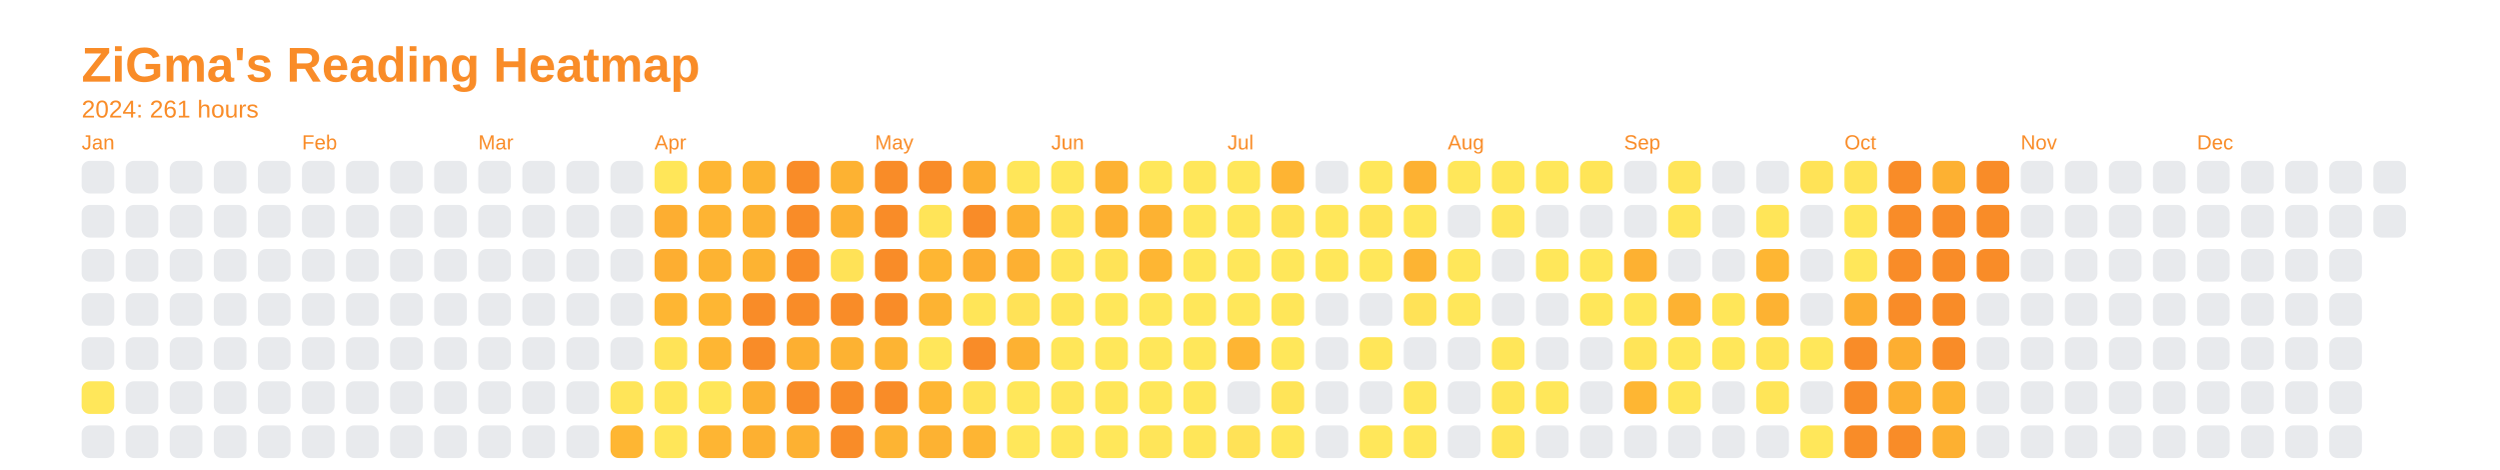
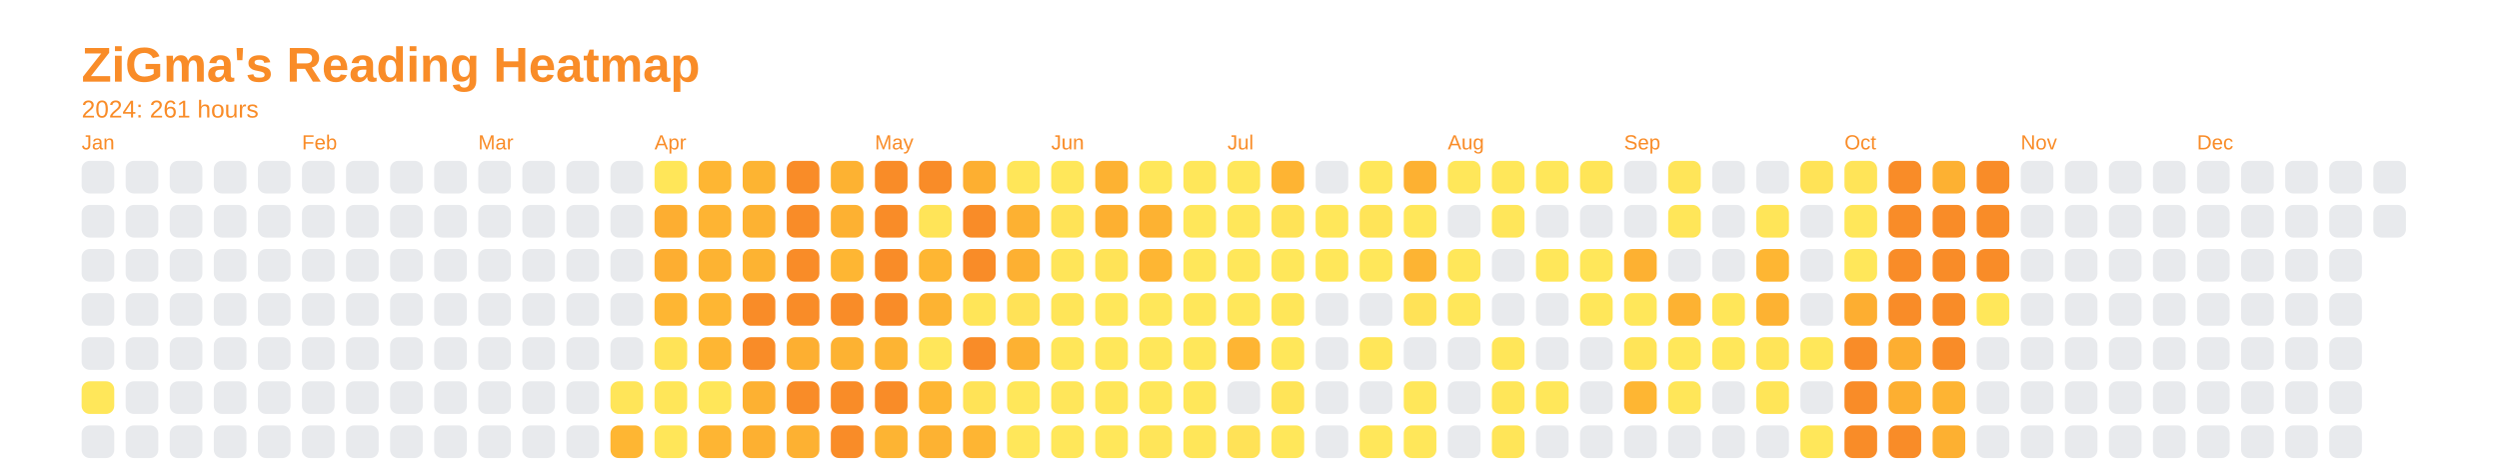
<svg xmlns="http://www.w3.org/2000/svg" baseProfile="full" height="57.5mm" version="1.1" viewBox="0,0,306.2,57.5" width="306.2mm">
  <defs />
  <rect fill="none" height="57.5" width="306.2" x="0" y="0" />
  <text fill="#f98c28" style="font-size:6px; font-family:Arial; font-weight:bold;" x="10" y="10">ZiGma's Reading Heatmap</text>
  <text fill="#f98c28" style="font-size:3px; font-family:Arial;" x="10" y="14.4">2024: 261 hours</text>
  <text fill="#f98c28" style="font-size:2.5px; font-family:Arial" x="10" y="18.3">Jan</text>
  <rect fill="#e8eaed" height="4" rx="1" ry="1" width="4" x="10" y="19.7" />
  <rect fill="#e8eaed" height="4" rx="1" ry="1" width="4" x="10" y="25.1" />
  <rect fill="#e8eaed" height="4" rx="1" ry="1" width="4" x="10" y="30.5" />
  <rect fill="#e8eaed" height="4" rx="1" ry="1" width="4" x="10" y="35.9" />
  <rect fill="#e8eaed" height="4" rx="1" ry="1" width="4" x="10" y="41.3" />
  <rect fill="#ffe75a" height="4" rx="1" ry="1" width="4" x="10" y="46.7" />
  <rect fill="#e8eaed" height="4" rx="1" ry="1" width="4" x="10" y="52.1" />
  <rect fill="#e8eaed" height="4" rx="1" ry="1" width="4" x="15.4" y="19.7" />
  <rect fill="#e8eaed" height="4" rx="1" ry="1" width="4" x="15.4" y="25.1" />
  <rect fill="#e8eaed" height="4" rx="1" ry="1" width="4" x="15.4" y="30.5" />
  <rect fill="#e8eaed" height="4" rx="1" ry="1" width="4" x="15.4" y="35.9" />
  <rect fill="#e8eaed" height="4" rx="1" ry="1" width="4" x="15.4" y="41.3" />
  <rect fill="#e8eaed" height="4" rx="1" ry="1" width="4" x="15.4" y="46.7" />
  <rect fill="#e8eaed" height="4" rx="1" ry="1" width="4" x="15.4" y="52.1" />
  <rect fill="#e8eaed" height="4" rx="1" ry="1" width="4" x="20.8" y="19.7" />
  <rect fill="#e8eaed" height="4" rx="1" ry="1" width="4" x="20.8" y="25.1" />
  <rect fill="#e8eaed" height="4" rx="1" ry="1" width="4" x="20.8" y="30.5" />
  <rect fill="#e8eaed" height="4" rx="1" ry="1" width="4" x="20.8" y="35.9" />
  <rect fill="#e8eaed" height="4" rx="1" ry="1" width="4" x="20.8" y="41.3" />
  <rect fill="#e8eaed" height="4" rx="1" ry="1" width="4" x="20.8" y="46.7" />
  <rect fill="#e8eaed" height="4" rx="1" ry="1" width="4" x="20.8" y="52.1" />
  <rect fill="#e8eaed" height="4" rx="1" ry="1" width="4" x="26.2" y="19.7" />
  <rect fill="#e8eaed" height="4" rx="1" ry="1" width="4" x="26.2" y="25.1" />
  <rect fill="#e8eaed" height="4" rx="1" ry="1" width="4" x="26.2" y="30.5" />
  <rect fill="#e8eaed" height="4" rx="1" ry="1" width="4" x="26.2" y="35.9" />
  <rect fill="#e8eaed" height="4" rx="1" ry="1" width="4" x="26.2" y="41.3" />
  <rect fill="#e8eaed" height="4" rx="1" ry="1" width="4" x="26.2" y="46.7" />
  <rect fill="#e8eaed" height="4" rx="1" ry="1" width="4" x="26.2" y="52.1" />
  <rect fill="#e8eaed" height="4" rx="1" ry="1" width="4" x="31.6" y="19.7" />
  <rect fill="#e8eaed" height="4" rx="1" ry="1" width="4" x="31.6" y="25.1" />
  <rect fill="#e8eaed" height="4" rx="1" ry="1" width="4" x="31.6" y="30.5" />
  <rect fill="#e8eaed" height="4" rx="1" ry="1" width="4" x="31.6" y="35.9" />
  <rect fill="#e8eaed" height="4" rx="1" ry="1" width="4" x="31.6" y="41.3" />
  <rect fill="#e8eaed" height="4" rx="1" ry="1" width="4" x="31.6" y="46.7" />
  <rect fill="#e8eaed" height="4" rx="1" ry="1" width="4" x="31.6" y="52.1" />
  <text fill="#f98c28" style="font-size:2.5px; font-family:Arial" x="37.0" y="18.3">Feb</text>
  <rect fill="#e8eaed" height="4" rx="1" ry="1" width="4" x="37.0" y="19.7" />
  <rect fill="#e8eaed" height="4" rx="1" ry="1" width="4" x="37.0" y="25.1" />
  <rect fill="#e8eaed" height="4" rx="1" ry="1" width="4" x="37.0" y="30.5" />
  <rect fill="#e8eaed" height="4" rx="1" ry="1" width="4" x="37.0" y="35.9" />
  <rect fill="#e8eaed" height="4" rx="1" ry="1" width="4" x="37.0" y="41.3" />
  <rect fill="#e8eaed" height="4" rx="1" ry="1" width="4" x="37.0" y="46.7" />
  <rect fill="#e8eaed" height="4" rx="1" ry="1" width="4" x="37.0" y="52.1" />
  <rect fill="#e8eaed" height="4" rx="1" ry="1" width="4" x="42.4" y="19.7" />
  <rect fill="#e8eaed" height="4" rx="1" ry="1" width="4" x="42.4" y="25.1" />
  <rect fill="#e8eaed" height="4" rx="1" ry="1" width="4" x="42.4" y="30.5" />
  <rect fill="#e8eaed" height="4" rx="1" ry="1" width="4" x="42.4" y="35.9" />
  <rect fill="#e8eaed" height="4" rx="1" ry="1" width="4" x="42.4" y="41.3" />
  <rect fill="#e8eaed" height="4" rx="1" ry="1" width="4" x="42.4" y="46.7" />
  <rect fill="#e8eaed" height="4" rx="1" ry="1" width="4" x="42.4" y="52.1" />
  <rect fill="#e8eaed" height="4" rx="1" ry="1" width="4" x="47.8" y="19.7" />
  <rect fill="#e8eaed" height="4" rx="1" ry="1" width="4" x="47.8" y="25.1" />
  <rect fill="#e8eaed" height="4" rx="1" ry="1" width="4" x="47.8" y="30.5" />
  <rect fill="#e8eaed" height="4" rx="1" ry="1" width="4" x="47.8" y="35.9" />
  <rect fill="#e8eaed" height="4" rx="1" ry="1" width="4" x="47.8" y="41.3" />
  <rect fill="#e8eaed" height="4" rx="1" ry="1" width="4" x="47.8" y="46.7" />
  <rect fill="#e8eaed" height="4" rx="1" ry="1" width="4" x="47.8" y="52.1" />
  <rect fill="#e8eaed" height="4" rx="1" ry="1" width="4" x="53.2" y="19.7" />
  <rect fill="#e8eaed" height="4" rx="1" ry="1" width="4" x="53.2" y="25.1" />
  <rect fill="#e8eaed" height="4" rx="1" ry="1" width="4" x="53.2" y="30.5" />
  <rect fill="#e8eaed" height="4" rx="1" ry="1" width="4" x="53.2" y="35.9" />
  <rect fill="#e8eaed" height="4" rx="1" ry="1" width="4" x="53.2" y="41.3" />
  <rect fill="#e8eaed" height="4" rx="1" ry="1" width="4" x="53.2" y="46.7" />
  <rect fill="#e8eaed" height="4" rx="1" ry="1" width="4" x="53.2" y="52.1" />
  <text fill="#f98c28" style="font-size:2.5px; font-family:Arial" x="58.6" y="18.3">Mar</text>
  <rect fill="#e8eaed" height="4" rx="1" ry="1" width="4" x="58.6" y="19.7" />
  <rect fill="#e8eaed" height="4" rx="1" ry="1" width="4" x="58.6" y="25.1" />
  <rect fill="#e8eaed" height="4" rx="1" ry="1" width="4" x="58.6" y="30.5" />
  <rect fill="#e8eaed" height="4" rx="1" ry="1" width="4" x="58.6" y="35.9" />
  <rect fill="#e8eaed" height="4" rx="1" ry="1" width="4" x="58.6" y="41.3" />
  <rect fill="#e8eaed" height="4" rx="1" ry="1" width="4" x="58.6" y="46.7" />
  <rect fill="#e8eaed" height="4" rx="1" ry="1" width="4" x="58.6" y="52.1" />
  <rect fill="#e8eaed" height="4" rx="1" ry="1" width="4" x="64" y="19.7" />
  <rect fill="#e8eaed" height="4" rx="1" ry="1" width="4" x="64" y="25.1" />
  <rect fill="#e8eaed" height="4" rx="1" ry="1" width="4" x="64" y="30.5" />
  <rect fill="#e8eaed" height="4" rx="1" ry="1" width="4" x="64" y="35.9" />
  <rect fill="#e8eaed" height="4" rx="1" ry="1" width="4" x="64" y="41.3" />
  <rect fill="#e8eaed" height="4" rx="1" ry="1" width="4" x="64" y="46.7" />
  <rect fill="#e8eaed" height="4" rx="1" ry="1" width="4" x="64" y="52.1" />
  <rect fill="#e8eaed" height="4" rx="1" ry="1" width="4" x="69.4" y="19.7" />
  <rect fill="#e8eaed" height="4" rx="1" ry="1" width="4" x="69.4" y="25.1" />
  <rect fill="#e8eaed" height="4" rx="1" ry="1" width="4" x="69.4" y="30.5" />
  <rect fill="#e8eaed" height="4" rx="1" ry="1" width="4" x="69.4" y="35.9" />
  <rect fill="#e8eaed" height="4" rx="1" ry="1" width="4" x="69.4" y="41.3" />
  <rect fill="#e8eaed" height="4" rx="1" ry="1" width="4" x="69.4" y="46.7" />
  <rect fill="#e8eaed" height="4" rx="1" ry="1" width="4" x="69.4" y="52.1" />
  <rect fill="#e8eaed" height="4" rx="1" ry="1" width="4" x="74.8" y="19.7" />
  <rect fill="#e8eaed" height="4" rx="1" ry="1" width="4" x="74.8" y="25.1" />
  <rect fill="#e8eaed" height="4" rx="1" ry="1" width="4" x="74.8" y="30.5" />
  <rect fill="#e8eaed" height="4" rx="1" ry="1" width="4" x="74.8" y="35.9" />
  <rect fill="#e8eaed" height="4" rx="1" ry="1" width="4" x="74.8" y="41.3" />
  <rect fill="#ffe559" height="4" rx="1" ry="1" width="4" x="74.8" y="46.7" />
  <rect fill="#feb633" height="4" rx="1" ry="1" width="4" x="74.8" y="52.1" />
  <text fill="#f98c28" style="font-size:2.5px; font-family:Arial" x="80.2" y="18.3">Apr</text>
  <rect fill="#ffe659" height="4" rx="1" ry="1" width="4" x="80.2" y="19.7" />
  <rect fill="#fdae31" height="4" rx="1" ry="1" width="4" x="80.2" y="25.1" />
  <rect fill="#fdae31" height="4" rx="1" ry="1" width="4" x="80.2" y="30.5" />
  <rect fill="#feb633" height="4" rx="1" ry="1" width="4" x="80.2" y="35.9" />
  <rect fill="#ffe357" height="4" rx="1" ry="1" width="4" x="80.2" y="41.3" />
  <rect fill="#ffe659" height="4" rx="1" ry="1" width="4" x="80.2" y="46.7" />
  <rect fill="#ffe659" height="4" rx="1" ry="1" width="4" x="80.2" y="52.1" />
  <rect fill="#feb633" height="4" rx="1" ry="1" width="4" x="85.6" y="19.7" />
  <rect fill="#feb433" height="4" rx="1" ry="1" width="4" x="85.6" y="25.1" />
  <rect fill="#fdb332" height="4" rx="1" ry="1" width="4" x="85.6" y="30.5" />
  <rect fill="#feb633" height="4" rx="1" ry="1" width="4" x="85.6" y="35.9" />
  <rect fill="#feb633" height="4" rx="1" ry="1" width="4" x="85.6" y="41.3" />
  <rect fill="#ffe659" height="4" rx="1" ry="1" width="4" x="85.6" y="46.7" />
  <rect fill="#feb533" height="4" rx="1" ry="1" width="4" x="85.6" y="52.1" />
  <rect fill="#fdb432" height="4" rx="1" ry="1" width="4" x="91" y="19.7" />
  <rect fill="#fdb232" height="4" rx="1" ry="1" width="4" x="91" y="25.1" />
  <rect fill="#fdb332" height="4" rx="1" ry="1" width="4" x="91" y="30.5" />
  <rect fill="#f98c28" height="4" rx="1" ry="1" width="4" x="91" y="35.9" />
  <rect fill="#f98c28" height="4" rx="1" ry="1" width="4" x="91" y="41.3" />
  <rect fill="#fdb132" height="4" rx="1" ry="1" width="4" x="91" y="46.7" />
  <rect fill="#fdb031" height="4" rx="1" ry="1" width="4" x="91" y="52.1" />
  <rect fill="#f98c28" height="4" rx="1" ry="1" width="4" x="96.4" y="19.7" />
  <rect fill="#f98c28" height="4" rx="1" ry="1" width="4" x="96.4" y="25.1" />
  <rect fill="#f98c28" height="4" rx="1" ry="1" width="4" x="96.4" y="30.5" />
  <rect fill="#f98c28" height="4" rx="1" ry="1" width="4" x="96.4" y="35.9" />
  <rect fill="#fdaf31" height="4" rx="1" ry="1" width="4" x="96.4" y="41.3" />
  <rect fill="#f98c28" height="4" rx="1" ry="1" width="4" x="96.4" y="46.7" />
  <rect fill="#fdb132" height="4" rx="1" ry="1" width="4" x="96.4" y="52.1" />
  <rect fill="#fdb232" height="4" rx="1" ry="1" width="4" x="101.8" y="19.7" />
  <rect fill="#fdb132" height="4" rx="1" ry="1" width="4" x="101.8" y="25.1" />
-   <rect fill="#ffe257" height="4" rx="1" ry="1" width="4" x="101.8" y="30.5" />
+   <rect fill="#feb633" height="4" rx="1" ry="1" width="4" x="101.8" y="30.5" />
  <rect fill="#f98c28" height="4" rx="1" ry="1" width="4" x="101.8" y="35.9" />
  <rect fill="#fdb232" height="4" rx="1" ry="1" width="4" x="101.8" y="41.3" />
  <rect fill="#f98c28" height="4" rx="1" ry="1" width="4" x="101.8" y="46.7" />
  <rect fill="#f98c28" height="4" rx="1" ry="1" width="4" x="101.8" y="52.1" />
  <text fill="#f98c28" style="font-size:2.5px; font-family:Arial" x="107.2" y="18.3">May</text>
  <rect fill="#f98c28" height="4" rx="1" ry="1" width="4" x="107.2" y="19.7" />
  <rect fill="#f98c28" height="4" rx="1" ry="1" width="4" x="107.2" y="25.1" />
  <rect fill="#f98c28" height="4" rx="1" ry="1" width="4" x="107.2" y="30.5" />
  <rect fill="#f98c28" height="4" rx="1" ry="1" width="4" x="107.2" y="35.9" />
  <rect fill="#fdb433" height="4" rx="1" ry="1" width="4" x="107.2" y="41.3" />
  <rect fill="#f98c28" height="4" rx="1" ry="1" width="4" x="107.2" y="46.7" />
  <rect fill="#fdb433" height="4" rx="1" ry="1" width="4" x="107.2" y="52.1" />
  <rect fill="#f98c28" height="4" rx="1" ry="1" width="4" x="112.6" y="19.7" />
  <rect fill="#ffe458" height="4" rx="1" ry="1" width="4" x="112.6" y="25.1" />
  <rect fill="#feb633" height="4" rx="1" ry="1" width="4" x="112.6" y="30.5" />
  <rect fill="#fdb332" height="4" rx="1" ry="1" width="4" x="112.6" y="35.9" />
  <rect fill="#ffe65a" height="4" rx="1" ry="1" width="4" x="112.6" y="41.3" />
  <rect fill="#feb633" height="4" rx="1" ry="1" width="4" x="112.6" y="46.7" />
  <rect fill="#fdb232" height="4" rx="1" ry="1" width="4" x="112.6" y="52.1" />
  <rect fill="#fdaf31" height="4" rx="1" ry="1" width="4" x="118" y="19.7" />
  <rect fill="#f98c28" height="4" rx="1" ry="1" width="4" x="118" y="25.1" />
-   <rect fill="#fdad31" height="4" rx="1" ry="1" width="4" x="118" y="30.5" />
+   <rect fill="#f98c28" height="4" rx="1" ry="1" width="4" x="118" y="30.5" />
  <rect fill="#ffe558" height="4" rx="1" ry="1" width="4" x="118" y="35.9" />
  <rect fill="#f98c28" height="4" rx="1" ry="1" width="4" x="118" y="41.3" />
  <rect fill="#ffe357" height="4" rx="1" ry="1" width="4" x="118" y="46.7" />
  <rect fill="#feb533" height="4" rx="1" ry="1" width="4" x="118" y="52.1" />
  <rect fill="#ffe659" height="4" rx="1" ry="1" width="4" x="123.4" y="19.7" />
  <rect fill="#fdb132" height="4" rx="1" ry="1" width="4" x="123.4" y="25.1" />
  <rect fill="#fdb032" height="4" rx="1" ry="1" width="4" x="123.4" y="30.5" />
  <rect fill="#ffe257" height="4" rx="1" ry="1" width="4" x="123.4" y="35.9" />
  <rect fill="#fdb132" height="4" rx="1" ry="1" width="4" x="123.4" y="41.3" />
  <rect fill="#ffe75a" height="4" rx="1" ry="1" width="4" x="123.4" y="46.7" />
  <rect fill="#ffe75a" height="4" rx="1" ry="1" width="4" x="123.4" y="52.1" />
  <text fill="#f98c28" style="font-size:2.5px; font-family:Arial" x="128.8" y="18.3">Jun</text>
  <rect fill="#ffe75a" height="4" rx="1" ry="1" width="4" x="128.8" y="19.7" />
  <rect fill="#ffe357" height="4" rx="1" ry="1" width="4" x="128.8" y="25.1" />
  <rect fill="#ffe559" height="4" rx="1" ry="1" width="4" x="128.8" y="30.5" />
  <rect fill="#ffe558" height="4" rx="1" ry="1" width="4" x="128.8" y="35.9" />
  <rect fill="#ffe659" height="4" rx="1" ry="1" width="4" x="128.8" y="41.3" />
  <rect fill="#ffe65a" height="4" rx="1" ry="1" width="4" x="128.8" y="46.7" />
  <rect fill="#ffe75a" height="4" rx="1" ry="1" width="4" x="128.8" y="52.1" />
  <rect fill="#fdb232" height="4" rx="1" ry="1" width="4" x="134.2" y="19.7" />
  <rect fill="#fdb031" height="4" rx="1" ry="1" width="4" x="134.2" y="25.1" />
  <rect fill="#ffe357" height="4" rx="1" ry="1" width="4" x="134.2" y="30.5" />
  <rect fill="#ffe75a" height="4" rx="1" ry="1" width="4" x="134.2" y="35.9" />
  <rect fill="#ffe75a" height="4" rx="1" ry="1" width="4" x="134.2" y="41.3" />
  <rect fill="#ffe659" height="4" rx="1" ry="1" width="4" x="134.2" y="46.7" />
  <rect fill="#ffe75a" height="4" rx="1" ry="1" width="4" x="134.2" y="52.1" />
  <rect fill="#ffe75a" height="4" rx="1" ry="1" width="4" x="139.6" y="19.7" />
  <rect fill="#fdb232" height="4" rx="1" ry="1" width="4" x="139.6" y="25.1" />
  <rect fill="#feb633" height="4" rx="1" ry="1" width="4" x="139.6" y="30.5" />
  <rect fill="#ffe75a" height="4" rx="1" ry="1" width="4" x="139.6" y="35.9" />
  <rect fill="#ffe75a" height="4" rx="1" ry="1" width="4" x="139.6" y="41.3" />
  <rect fill="#ffe75a" height="4" rx="1" ry="1" width="4" x="139.6" y="46.7" />
  <rect fill="#ffe559" height="4" rx="1" ry="1" width="4" x="139.6" y="52.1" />
  <rect fill="#ffe75a" height="4" rx="1" ry="1" width="4" x="145" y="19.7" />
  <rect fill="#ffe75a" height="4" rx="1" ry="1" width="4" x="145" y="25.1" />
  <rect fill="#ffe75a" height="4" rx="1" ry="1" width="4" x="145" y="30.5" />
  <rect fill="#ffe75a" height="4" rx="1" ry="1" width="4" x="145" y="35.9" />
  <rect fill="#ffe75a" height="4" rx="1" ry="1" width="4" x="145" y="41.3" />
  <rect fill="#ffe75a" height="4" rx="1" ry="1" width="4" x="145" y="46.7" />
  <rect fill="#ffe659" height="4" rx="1" ry="1" width="4" x="145" y="52.1" />
  <text fill="#f98c28" style="font-size:2.5px; font-family:Arial" x="150.4" y="18.3">Jul</text>
  <rect fill="#ffe75a" height="4" rx="1" ry="1" width="4" x="150.4" y="19.7" />
  <rect fill="#ffe75a" height="4" rx="1" ry="1" width="4" x="150.4" y="25.1" />
  <rect fill="#ffe75a" height="4" rx="1" ry="1" width="4" x="150.4" y="30.5" />
  <rect fill="#ffe75a" height="4" rx="1" ry="1" width="4" x="150.4" y="35.9" />
  <rect fill="#feb533" height="4" rx="1" ry="1" width="4" x="150.4" y="41.3" />
  <rect fill="#e8eaed" height="4" rx="1" ry="1" width="4" x="150.4" y="46.7" />
  <rect fill="#ffe257" height="4" rx="1" ry="1" width="4" x="150.4" y="52.1" />
  <rect fill="#feb433" height="4" rx="1" ry="1" width="4" x="155.8" y="19.7" />
  <rect fill="#ffe357" height="4" rx="1" ry="1" width="4" x="155.8" y="25.1" />
  <rect fill="#ffe75a" height="4" rx="1" ry="1" width="4" x="155.8" y="30.5" />
  <rect fill="#ffe659" height="4" rx="1" ry="1" width="4" x="155.8" y="35.9" />
  <rect fill="#ffe75a" height="4" rx="1" ry="1" width="4" x="155.8" y="41.3" />
  <rect fill="#ffe458" height="4" rx="1" ry="1" width="4" x="155.8" y="46.7" />
  <rect fill="#ffe75a" height="4" rx="1" ry="1" width="4" x="155.8" y="52.1" />
  <rect fill="#e8eaed" height="4" rx="1" ry="1" width="4" x="161.2" y="19.7" />
  <rect fill="#ffe75a" height="4" rx="1" ry="1" width="4" x="161.2" y="25.1" />
  <rect fill="#ffe75a" height="4" rx="1" ry="1" width="4" x="161.2" y="30.5" />
  <rect fill="#e8eaed" height="4" rx="1" ry="1" width="4" x="161.2" y="35.9" />
  <rect fill="#e8eaed" height="4" rx="1" ry="1" width="4" x="161.2" y="41.3" />
  <rect fill="#e8eaed" height="4" rx="1" ry="1" width="4" x="161.2" y="46.7" />
  <rect fill="#e8eaed" height="4" rx="1" ry="1" width="4" x="161.2" y="52.1" />
  <rect fill="#ffe75a" height="4" rx="1" ry="1" width="4" x="166.6" y="19.7" />
  <rect fill="#ffe458" height="4" rx="1" ry="1" width="4" x="166.6" y="25.1" />
  <rect fill="#ffe75a" height="4" rx="1" ry="1" width="4" x="166.6" y="30.5" />
  <rect fill="#e8eaed" height="4" rx="1" ry="1" width="4" x="166.6" y="35.9" />
  <rect fill="#ffe659" height="4" rx="1" ry="1" width="4" x="166.6" y="41.3" />
  <rect fill="#e8eaed" height="4" rx="1" ry="1" width="4" x="166.6" y="46.7" />
  <rect fill="#ffe75a" height="4" rx="1" ry="1" width="4" x="166.6" y="52.1" />
  <rect fill="#fdb132" height="4" rx="1" ry="1" width="4" x="172" y="19.7" />
  <rect fill="#ffe75a" height="4" rx="1" ry="1" width="4" x="172" y="25.1" />
  <rect fill="#fdb433" height="4" rx="1" ry="1" width="4" x="172" y="30.5" />
  <rect fill="#ffe257" height="4" rx="1" ry="1" width="4" x="172" y="35.9" />
  <rect fill="#e8eaed" height="4" rx="1" ry="1" width="4" x="172" y="41.3" />
  <rect fill="#ffe75a" height="4" rx="1" ry="1" width="4" x="172" y="46.7" />
  <rect fill="#ffe75a" height="4" rx="1" ry="1" width="4" x="172" y="52.1" />
  <text fill="#f98c28" style="font-size:2.5px; font-family:Arial" x="177.4" y="18.3">Aug</text>
  <rect fill="#ffe75a" height="4" rx="1" ry="1" width="4" x="177.4" y="19.7" />
  <rect fill="#e8eaed" height="4" rx="1" ry="1" width="4" x="177.4" y="25.1" />
  <rect fill="#ffe75a" height="4" rx="1" ry="1" width="4" x="177.4" y="30.5" />
  <rect fill="#ffe75a" height="4" rx="1" ry="1" width="4" x="177.4" y="35.9" />
  <rect fill="#e8eaed" height="4" rx="1" ry="1" width="4" x="177.4" y="41.3" />
  <rect fill="#e8eaed" height="4" rx="1" ry="1" width="4" x="177.4" y="46.7" />
  <rect fill="#e8eaed" height="4" rx="1" ry="1" width="4" x="177.4" y="52.1" />
  <rect fill="#ffe75a" height="4" rx="1" ry="1" width="4" x="182.8" y="19.7" />
  <rect fill="#ffe65a" height="4" rx="1" ry="1" width="4" x="182.8" y="25.1" />
  <rect fill="#e8eaed" height="4" rx="1" ry="1" width="4" x="182.8" y="30.5" />
  <rect fill="#e8eaed" height="4" rx="1" ry="1" width="4" x="182.8" y="35.9" />
  <rect fill="#ffe659" height="4" rx="1" ry="1" width="4" x="182.8" y="41.3" />
  <rect fill="#ffe659" height="4" rx="1" ry="1" width="4" x="182.8" y="46.7" />
  <rect fill="#ffe558" height="4" rx="1" ry="1" width="4" x="182.8" y="52.1" />
  <rect fill="#ffe75a" height="4" rx="1" ry="1" width="4" x="188.2" y="19.7" />
  <rect fill="#e8eaed" height="4" rx="1" ry="1" width="4" x="188.2" y="25.1" />
  <rect fill="#ffe75a" height="4" rx="1" ry="1" width="4" x="188.2" y="30.5" />
  <rect fill="#e8eaed" height="4" rx="1" ry="1" width="4" x="188.2" y="35.9" />
  <rect fill="#e8eaed" height="4" rx="1" ry="1" width="4" x="188.2" y="41.3" />
  <rect fill="#ffe75a" height="4" rx="1" ry="1" width="4" x="188.2" y="46.7" />
  <rect fill="#e8eaed" height="4" rx="1" ry="1" width="4" x="188.2" y="52.1" />
  <rect fill="#ffe558" height="4" rx="1" ry="1" width="4" x="193.6" y="19.7" />
  <rect fill="#e8eaed" height="4" rx="1" ry="1" width="4" x="193.6" y="25.1" />
  <rect fill="#ffe75a" height="4" rx="1" ry="1" width="4" x="193.6" y="30.5" />
  <rect fill="#ffe75a" height="4" rx="1" ry="1" width="4" x="193.6" y="35.9" />
  <rect fill="#e8eaed" height="4" rx="1" ry="1" width="4" x="193.6" y="41.3" />
  <rect fill="#e8eaed" height="4" rx="1" ry="1" width="4" x="193.6" y="46.7" />
  <rect fill="#e8eaed" height="4" rx="1" ry="1" width="4" x="193.6" y="52.1" />
  <text fill="#f98c28" style="font-size:2.5px; font-family:Arial" x="199" y="18.3">Sep</text>
  <rect fill="#e8eaed" height="4" rx="1" ry="1" width="4" x="199" y="19.7" />
  <rect fill="#e8eaed" height="4" rx="1" ry="1" width="4" x="199" y="25.1" />
  <rect fill="#fdb132" height="4" rx="1" ry="1" width="4" x="199" y="30.5" />
  <rect fill="#ffe75a" height="4" rx="1" ry="1" width="4" x="199" y="35.9" />
  <rect fill="#ffe458" height="4" rx="1" ry="1" width="4" x="199" y="41.3" />
  <rect fill="#feb633" height="4" rx="1" ry="1" width="4" x="199" y="46.7" />
  <rect fill="#e8eaed" height="4" rx="1" ry="1" width="4" x="199" y="52.1" />
  <rect fill="#ffe559" height="4" rx="1" ry="1" width="4" x="204.4" y="19.7" />
  <rect fill="#ffe659" height="4" rx="1" ry="1" width="4" x="204.4" y="25.1" />
  <rect fill="#e8eaed" height="4" rx="1" ry="1" width="4" x="204.4" y="30.5" />
  <rect fill="#fdb232" height="4" rx="1" ry="1" width="4" x="204.4" y="35.9" />
  <rect fill="#ffe75a" height="4" rx="1" ry="1" width="4" x="204.4" y="41.3" />
  <rect fill="#ffe659" height="4" rx="1" ry="1" width="4" x="204.4" y="46.7" />
  <rect fill="#e8eaed" height="4" rx="1" ry="1" width="4" x="204.4" y="52.1" />
  <rect fill="#e8eaed" height="4" rx="1" ry="1" width="4" x="209.8" y="19.7" />
  <rect fill="#e8eaed" height="4" rx="1" ry="1" width="4" x="209.8" y="25.1" />
  <rect fill="#e8eaed" height="4" rx="1" ry="1" width="4" x="209.8" y="30.5" />
  <rect fill="#ffe659" height="4" rx="1" ry="1" width="4" x="209.8" y="35.9" />
  <rect fill="#ffe75a" height="4" rx="1" ry="1" width="4" x="209.8" y="41.3" />
  <rect fill="#e8eaed" height="4" rx="1" ry="1" width="4" x="209.8" y="46.7" />
  <rect fill="#e8eaed" height="4" rx="1" ry="1" width="4" x="209.8" y="52.1" />
  <rect fill="#e8eaed" height="4" rx="1" ry="1" width="4" x="215.2" y="19.7" />
  <rect fill="#ffe558" height="4" rx="1" ry="1" width="4" x="215.2" y="25.1" />
  <rect fill="#feb633" height="4" rx="1" ry="1" width="4" x="215.2" y="30.5" />
  <rect fill="#fdb232" height="4" rx="1" ry="1" width="4" x="215.2" y="35.9" />
  <rect fill="#ffe458" height="4" rx="1" ry="1" width="4" x="215.2" y="41.3" />
  <rect fill="#ffe558" height="4" rx="1" ry="1" width="4" x="215.2" y="46.7" />
  <rect fill="#e8eaed" height="4" rx="1" ry="1" width="4" x="215.2" y="52.1" />
  <rect fill="#ffe357" height="4" rx="1" ry="1" width="4" x="220.6" y="19.7" />
  <rect fill="#e8eaed" height="4" rx="1" ry="1" width="4" x="220.6" y="25.1" />
  <rect fill="#e8eaed" height="4" rx="1" ry="1" width="4" x="220.6" y="30.5" />
  <rect fill="#e8eaed" height="4" rx="1" ry="1" width="4" x="220.6" y="35.9" />
  <rect fill="#ffe75a" height="4" rx="1" ry="1" width="4" x="220.6" y="41.3" />
  <rect fill="#e8eaed" height="4" rx="1" ry="1" width="4" x="220.6" y="46.7" />
  <rect fill="#ffe75a" height="4" rx="1" ry="1" width="4" x="220.6" y="52.1" />
  <text fill="#f98c28" style="font-size:2.5px; font-family:Arial" x="226" y="18.3">Oct</text>
  <rect fill="#ffe458" height="4" rx="1" ry="1" width="4" x="226" y="19.7" />
  <rect fill="#ffe75a" height="4" rx="1" ry="1" width="4" x="226" y="25.1" />
  <rect fill="#ffe75a" height="4" rx="1" ry="1" width="4" x="226" y="30.5" />
  <rect fill="#fdae31" height="4" rx="1" ry="1" width="4" x="226" y="35.9" />
  <rect fill="#f98c28" height="4" rx="1" ry="1" width="4" x="226" y="41.3" />
  <rect fill="#f98c28" height="4" rx="1" ry="1" width="4" x="226" y="46.7" />
  <rect fill="#f98c28" height="4" rx="1" ry="1" width="4" x="226" y="52.1" />
  <rect fill="#f98c28" height="4" rx="1" ry="1" width="4" x="231.4" y="19.7" />
  <rect fill="#f98c28" height="4" rx="1" ry="1" width="4" x="231.4" y="25.1" />
  <rect fill="#f98c28" height="4" rx="1" ry="1" width="4" x="231.4" y="30.5" />
  <rect fill="#f98c28" height="4" rx="1" ry="1" width="4" x="231.4" y="35.9" />
  <rect fill="#fdae31" height="4" rx="1" ry="1" width="4" x="231.4" y="41.3" />
  <rect fill="#fdaf31" height="4" rx="1" ry="1" width="4" x="231.4" y="46.7" />
  <rect fill="#f98c28" height="4" rx="1" ry="1" width="4" x="231.4" y="52.1" />
  <rect fill="#fdb132" height="4" rx="1" ry="1" width="4" x="236.8" y="19.7" />
  <rect fill="#f98c28" height="4" rx="1" ry="1" width="4" x="236.8" y="25.1" />
  <rect fill="#f98c28" height="4" rx="1" ry="1" width="4" x="236.8" y="30.5" />
  <rect fill="#f98c28" height="4" rx="1" ry="1" width="4" x="236.8" y="35.9" />
  <rect fill="#f98c28" height="4" rx="1" ry="1" width="4" x="236.8" y="41.3" />
  <rect fill="#feb433" height="4" rx="1" ry="1" width="4" x="236.8" y="46.7" />
  <rect fill="#fdb031" height="4" rx="1" ry="1" width="4" x="236.8" y="52.1" />
  <rect fill="#f98c28" height="4" rx="1" ry="1" width="4" x="242.2" y="19.7" />
  <rect fill="#f98c28" height="4" rx="1" ry="1" width="4" x="242.2" y="25.1" />
  <rect fill="#f98c28" height="4" rx="1" ry="1" width="4" x="242.2" y="30.5" />
-   <rect fill="#e8eaed" height="4" rx="1" ry="1" width="4" x="242.2" y="35.9" />
+   <rect fill="#ffe75a" height="4" rx="1" ry="1" width="4" x="242.2" y="35.9" />
  <rect fill="#e8eaed" height="4" rx="1" ry="1" width="4" x="242.2" y="41.3" />
  <rect fill="#e8eaed" height="4" rx="1" ry="1" width="4" x="242.2" y="46.7" />
  <rect fill="#e8eaed" height="4" rx="1" ry="1" width="4" x="242.2" y="52.1" />
  <text fill="#f98c28" style="font-size:2.5px; font-family:Arial" x="247.6" y="18.3">Nov</text>
  <rect fill="#e8eaed" height="4" rx="1" ry="1" width="4" x="247.6" y="19.7" />
  <rect fill="#e8eaed" height="4" rx="1" ry="1" width="4" x="247.6" y="25.1" />
  <rect fill="#e8eaed" height="4" rx="1" ry="1" width="4" x="247.6" y="30.5" />
  <rect fill="#e8eaed" height="4" rx="1" ry="1" width="4" x="247.6" y="35.9" />
  <rect fill="#e8eaed" height="4" rx="1" ry="1" width="4" x="247.6" y="41.3" />
  <rect fill="#e8eaed" height="4" rx="1" ry="1" width="4" x="247.6" y="46.7" />
  <rect fill="#e8eaed" height="4" rx="1" ry="1" width="4" x="247.6" y="52.1" />
  <rect fill="#e8eaed" height="4" rx="1" ry="1" width="4" x="253" y="19.7" />
  <rect fill="#e8eaed" height="4" rx="1" ry="1" width="4" x="253" y="25.1" />
  <rect fill="#e8eaed" height="4" rx="1" ry="1" width="4" x="253" y="30.5" />
  <rect fill="#e8eaed" height="4" rx="1" ry="1" width="4" x="253" y="35.9" />
  <rect fill="#e8eaed" height="4" rx="1" ry="1" width="4" x="253" y="41.3" />
  <rect fill="#e8eaed" height="4" rx="1" ry="1" width="4" x="253" y="46.7" />
  <rect fill="#e8eaed" height="4" rx="1" ry="1" width="4" x="253" y="52.1" />
  <rect fill="#e8eaed" height="4" rx="1" ry="1" width="4" x="258.4" y="19.7" />
  <rect fill="#e8eaed" height="4" rx="1" ry="1" width="4" x="258.4" y="25.1" />
  <rect fill="#e8eaed" height="4" rx="1" ry="1" width="4" x="258.4" y="30.5" />
  <rect fill="#e8eaed" height="4" rx="1" ry="1" width="4" x="258.4" y="35.9" />
  <rect fill="#e8eaed" height="4" rx="1" ry="1" width="4" x="258.4" y="41.3" />
  <rect fill="#e8eaed" height="4" rx="1" ry="1" width="4" x="258.4" y="46.7" />
  <rect fill="#e8eaed" height="4" rx="1" ry="1" width="4" x="258.4" y="52.1" />
  <rect fill="#e8eaed" height="4" rx="1" ry="1" width="4" x="263.8" y="19.7" />
  <rect fill="#e8eaed" height="4" rx="1" ry="1" width="4" x="263.8" y="25.1" />
  <rect fill="#e8eaed" height="4" rx="1" ry="1" width="4" x="263.8" y="30.5" />
  <rect fill="#e8eaed" height="4" rx="1" ry="1" width="4" x="263.8" y="35.9" />
  <rect fill="#e8eaed" height="4" rx="1" ry="1" width="4" x="263.8" y="41.3" />
  <rect fill="#e8eaed" height="4" rx="1" ry="1" width="4" x="263.8" y="46.7" />
  <rect fill="#e8eaed" height="4" rx="1" ry="1" width="4" x="263.8" y="52.1" />
  <text fill="#f98c28" style="font-size:2.5px; font-family:Arial" x="269.2" y="18.3">Dec</text>
  <rect fill="#e8eaed" height="4" rx="1" ry="1" width="4" x="269.2" y="19.7" />
  <rect fill="#e8eaed" height="4" rx="1" ry="1" width="4" x="269.2" y="25.1" />
  <rect fill="#e8eaed" height="4" rx="1" ry="1" width="4" x="269.2" y="30.5" />
  <rect fill="#e8eaed" height="4" rx="1" ry="1" width="4" x="269.2" y="35.9" />
  <rect fill="#e8eaed" height="4" rx="1" ry="1" width="4" x="269.2" y="41.3" />
  <rect fill="#e8eaed" height="4" rx="1" ry="1" width="4" x="269.2" y="46.7" />
  <rect fill="#e8eaed" height="4" rx="1" ry="1" width="4" x="269.2" y="52.1" />
  <rect fill="#e8eaed" height="4" rx="1" ry="1" width="4" x="274.6" y="19.7" />
  <rect fill="#e8eaed" height="4" rx="1" ry="1" width="4" x="274.6" y="25.1" />
  <rect fill="#e8eaed" height="4" rx="1" ry="1" width="4" x="274.6" y="30.5" />
  <rect fill="#e8eaed" height="4" rx="1" ry="1" width="4" x="274.6" y="35.9" />
  <rect fill="#e8eaed" height="4" rx="1" ry="1" width="4" x="274.6" y="41.3" />
  <rect fill="#e8eaed" height="4" rx="1" ry="1" width="4" x="274.6" y="46.7" />
  <rect fill="#e8eaed" height="4" rx="1" ry="1" width="4" x="274.6" y="52.1" />
  <rect fill="#e8eaed" height="4" rx="1" ry="1" width="4" x="280" y="19.7" />
  <rect fill="#e8eaed" height="4" rx="1" ry="1" width="4" x="280" y="25.1" />
  <rect fill="#e8eaed" height="4" rx="1" ry="1" width="4" x="280" y="30.5" />
  <rect fill="#e8eaed" height="4" rx="1" ry="1" width="4" x="280" y="35.9" />
  <rect fill="#e8eaed" height="4" rx="1" ry="1" width="4" x="280" y="41.3" />
  <rect fill="#e8eaed" height="4" rx="1" ry="1" width="4" x="280" y="46.7" />
  <rect fill="#e8eaed" height="4" rx="1" ry="1" width="4" x="280" y="52.1" />
  <rect fill="#e8eaed" height="4" rx="1" ry="1" width="4" x="285.4" y="19.7" />
  <rect fill="#e8eaed" height="4" rx="1" ry="1" width="4" x="285.4" y="25.1" />
  <rect fill="#e8eaed" height="4" rx="1" ry="1" width="4" x="285.4" y="30.5" />
  <rect fill="#e8eaed" height="4" rx="1" ry="1" width="4" x="285.4" y="35.9" />
  <rect fill="#e8eaed" height="4" rx="1" ry="1" width="4" x="285.4" y="41.3" />
  <rect fill="#e8eaed" height="4" rx="1" ry="1" width="4" x="285.4" y="46.7" />
  <rect fill="#e8eaed" height="4" rx="1" ry="1" width="4" x="285.4" y="52.1" />
  <rect fill="#e8eaed" height="4" rx="1" ry="1" width="4" x="290.8" y="19.7" />
  <rect fill="#e8eaed" height="4" rx="1" ry="1" width="4" x="290.8" y="25.1" />
</svg>
